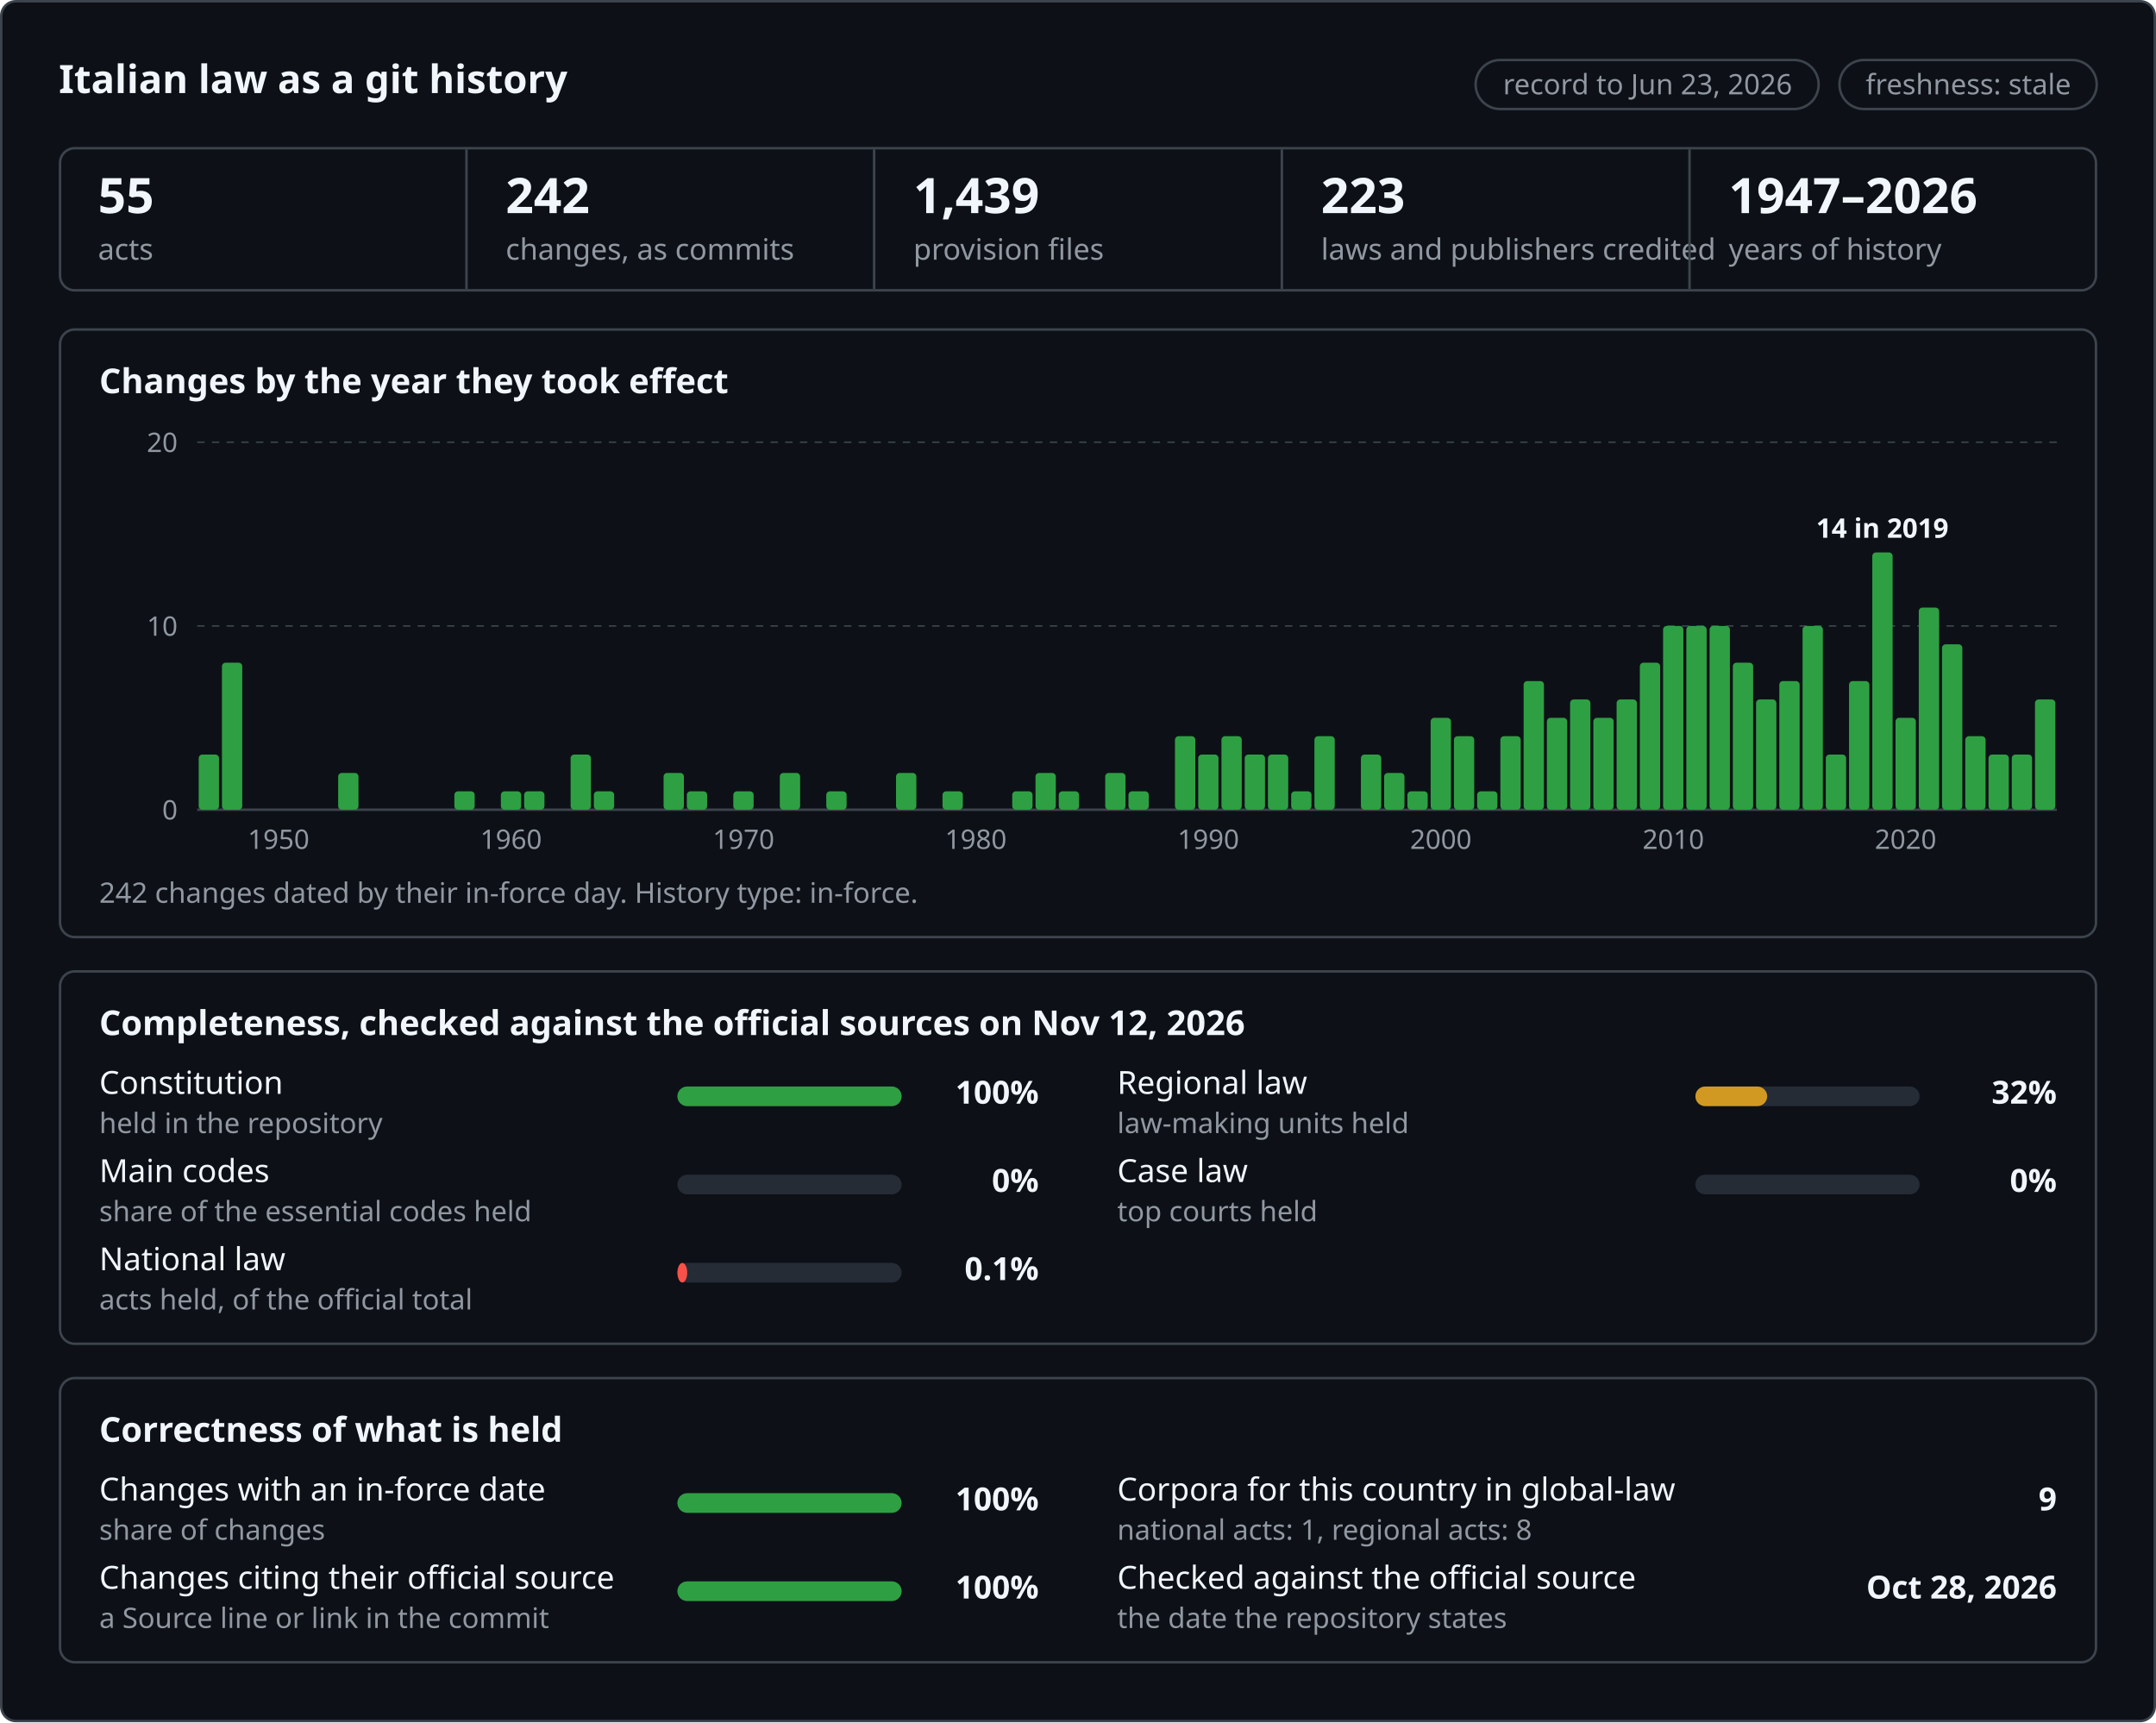
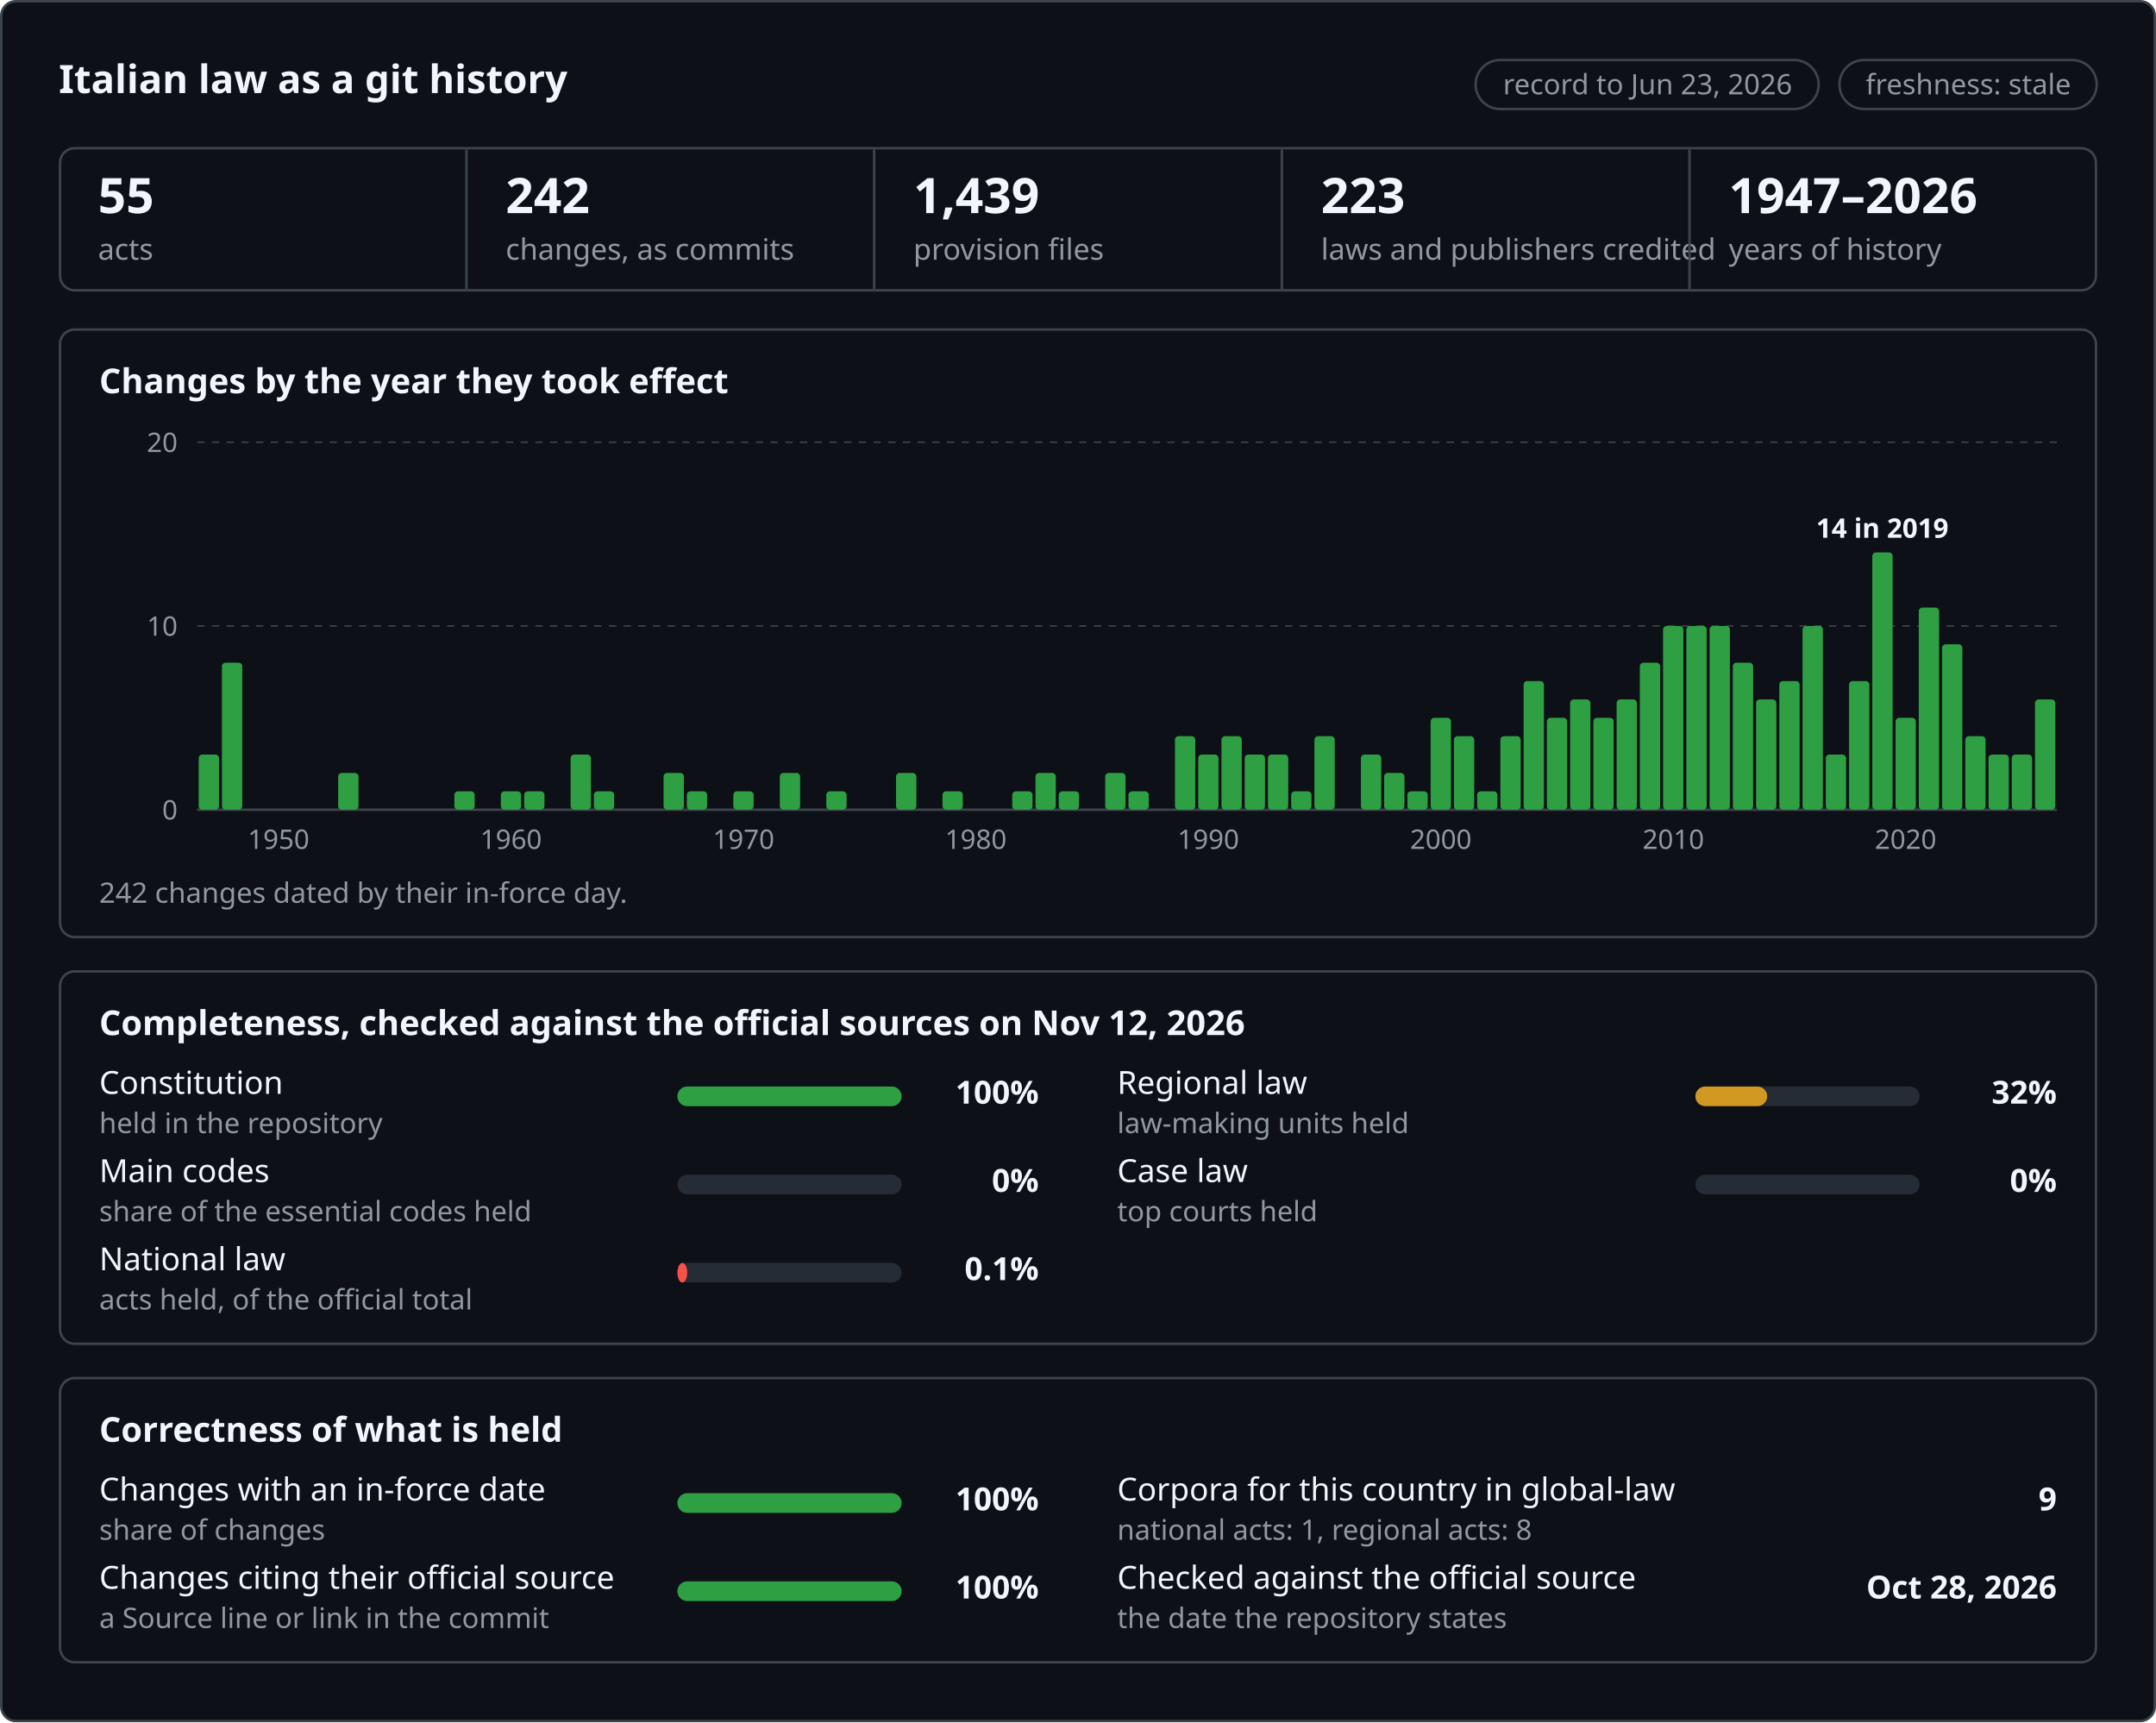
<svg xmlns="http://www.w3.org/2000/svg" width="880" height="703" viewBox="0 0 880 703" font-family="-apple-system,BlinkMacSystemFont,Segoe UI,Noto Sans,Helvetica,Arial,sans-serif">
  <rect x="0.5" y="0.5" width="879" height="702" rx="6" fill="#0d1117" stroke="#3d444d" />
  <text x="24" y="38" font-size="16" font-weight="600" fill="#f0f6fc">Italian law as a git history</text>
  <rect x="602.3" y="24.5" width="140" height="20" rx="10" fill="none" stroke="#3d444d" />
  <text x="672.5" y="38.5" font-size="11.5" font-weight="500" text-anchor="middle" fill="#9198a1">record to Jun 23, 2026</text>
  <rect x="750.8" y="24.5" width="105" height="20" rx="10" fill="none" stroke="#3d444d" />
  <text x="803.4" y="38.5" font-size="11.5" font-weight="500" text-anchor="middle" fill="#9198a1">freshness: stale</text>
  <rect x="24.5" y="60.5" width="831" height="58" rx="6" fill="#0d1117" stroke="#3d444d" />
  <text x="40.0" y="87" font-size="20" font-weight="600" fill="#f0f6fc">55</text>
  <text x="40.0" y="106" font-size="12" fill="#9198a1">acts</text>
  <line x1="190.4" y1="61" x2="190.4" y2="118" stroke="#3d444d" />
  <text x="206.4" y="87" font-size="20" font-weight="600" fill="#f0f6fc">242</text>
  <text x="206.4" y="106" font-size="12" fill="#9198a1">changes, as commits</text>
  <line x1="356.8" y1="61" x2="356.8" y2="118" stroke="#3d444d" />
  <text x="372.8" y="87" font-size="20" font-weight="600" fill="#f0f6fc">1,439</text>
  <text x="372.8" y="106" font-size="12" fill="#9198a1">provision files</text>
  <line x1="523.2" y1="61" x2="523.2" y2="118" stroke="#3d444d" />
  <text x="539.2" y="87" font-size="20" font-weight="600" fill="#f0f6fc">223</text>
  <text x="539.2" y="106" font-size="12" fill="#9198a1" textLength="142" lengthAdjust="spacingAndGlyphs">laws and publishers credited</text>
  <line x1="689.6" y1="61" x2="689.6" y2="118" stroke="#3d444d" />
  <text x="705.6" y="87" font-size="20" font-weight="600" fill="#f0f6fc">1947–2026</text>
  <text x="705.6" y="106" font-size="12" fill="#9198a1">years of history</text>
  <rect x="24.5" y="134.5" width="831" height="248" rx="6" fill="#0d1117" stroke="#3d444d" />
  <text x="40.5" y="160.5" font-size="14" font-weight="600" fill="#f0f6fc">Changes by the year they took effect</text>
  <line x1="80.5" y1="330.5" x2="839.5" y2="330.5" stroke="#3d444d" stroke-width="1" />
  <text x="72.5" y="334.5" font-size="11" text-anchor="end" fill="#9198a1">0</text>
  <line x1="80.5" y1="255.5" x2="839.5" y2="255.5" stroke="#3d444d" stroke-width="0.6" stroke-dasharray="3 3" />
  <text x="72.5" y="259.5" font-size="11" text-anchor="end" fill="#9198a1">10</text>
  <line x1="80.5" y1="180.5" x2="839.5" y2="180.5" stroke="#3d444d" stroke-width="0.6" stroke-dasharray="3 3" />
  <text x="72.5" y="184.5" font-size="11" text-anchor="end" fill="#9198a1">20</text>
  <rect x="81.10" y="308.0" width="8.29" height="22.5" rx="1.5" fill="#2ea043" />
  <rect x="90.59" y="270.5" width="8.29" height="60.0" rx="1.5" fill="#2ea043" />
  <text x="113.7" y="346.5" font-size="11" text-anchor="middle" fill="#9198a1">1950</text>
  <rect x="138.03" y="315.5" width="8.29" height="15.0" rx="1.5" fill="#2ea043" />
  <rect x="185.46" y="323.0" width="8.29" height="7.5" rx="1.5" fill="#2ea043" />
  <rect x="204.44" y="323.0" width="8.29" height="7.5" rx="1.5" fill="#2ea043" />
  <text x="208.6" y="346.5" font-size="11" text-anchor="middle" fill="#9198a1">1960</text>
  <rect x="213.93" y="323.0" width="8.29" height="7.5" rx="1.5" fill="#2ea043" />
  <rect x="232.90" y="308.0" width="8.29" height="22.5" rx="1.5" fill="#2ea043" />
  <rect x="242.39" y="323.0" width="8.29" height="7.5" rx="1.5" fill="#2ea043" />
  <rect x="270.85" y="315.5" width="8.29" height="15.0" rx="1.5" fill="#2ea043" />
  <rect x="280.34" y="323.0" width="8.29" height="7.5" rx="1.5" fill="#2ea043" />
  <rect x="299.31" y="323.0" width="8.29" height="7.5" rx="1.5" fill="#2ea043" />
  <text x="303.5" y="346.5" font-size="11" text-anchor="middle" fill="#9198a1">1970</text>
  <rect x="318.29" y="315.5" width="8.29" height="15.0" rx="1.5" fill="#2ea043" />
  <rect x="337.26" y="323.0" width="8.29" height="7.5" rx="1.5" fill="#2ea043" />
  <rect x="365.73" y="315.5" width="8.29" height="15.0" rx="1.5" fill="#2ea043" />
  <rect x="384.70" y="323.0" width="8.29" height="7.5" rx="1.5" fill="#2ea043" />
  <text x="398.3" y="346.5" font-size="11" text-anchor="middle" fill="#9198a1">1980</text>
  <rect x="413.16" y="323.0" width="8.29" height="7.5" rx="1.5" fill="#2ea043" />
  <rect x="422.65" y="315.5" width="8.29" height="15.0" rx="1.5" fill="#2ea043" />
  <rect x="432.14" y="323.0" width="8.29" height="7.5" rx="1.5" fill="#2ea043" />
  <rect x="451.11" y="315.5" width="8.29" height="15.0" rx="1.5" fill="#2ea043" />
  <rect x="460.60" y="323.0" width="8.29" height="7.5" rx="1.5" fill="#2ea043" />
  <rect x="479.58" y="300.5" width="8.29" height="30.0" rx="1.5" fill="#2ea043" />
  <rect x="489.06" y="308.0" width="8.29" height="22.5" rx="1.5" fill="#2ea043" />
  <text x="493.2" y="346.5" font-size="11" text-anchor="middle" fill="#9198a1">1990</text>
  <rect x="498.55" y="300.5" width="8.29" height="30.0" rx="1.5" fill="#2ea043" />
  <rect x="508.04" y="308.0" width="8.29" height="22.5" rx="1.5" fill="#2ea043" />
  <rect x="517.52" y="308.0" width="8.29" height="22.5" rx="1.5" fill="#2ea043" />
  <rect x="527.01" y="323.0" width="8.29" height="7.5" rx="1.5" fill="#2ea043" />
  <rect x="536.50" y="300.5" width="8.29" height="30.0" rx="1.5" fill="#2ea043" />
  <rect x="555.48" y="308.0" width="8.29" height="22.5" rx="1.5" fill="#2ea043" />
  <rect x="564.96" y="315.5" width="8.29" height="15.0" rx="1.5" fill="#2ea043" />
  <rect x="574.45" y="323.0" width="8.29" height="7.5" rx="1.5" fill="#2ea043" />
  <rect x="583.94" y="293.0" width="8.29" height="37.5" rx="1.5" fill="#2ea043" />
  <text x="588.1" y="346.5" font-size="11" text-anchor="middle" fill="#9198a1">2000</text>
  <rect x="593.43" y="300.5" width="8.29" height="30.0" rx="1.5" fill="#2ea043" />
  <rect x="602.91" y="323.0" width="8.29" height="7.5" rx="1.5" fill="#2ea043" />
  <rect x="612.40" y="300.5" width="8.29" height="30.0" rx="1.5" fill="#2ea043" />
  <rect x="621.89" y="278.0" width="8.29" height="52.5" rx="1.5" fill="#2ea043" />
  <rect x="631.38" y="293.0" width="8.29" height="37.5" rx="1.5" fill="#2ea043" />
  <rect x="640.86" y="285.5" width="8.29" height="45.0" rx="1.5" fill="#2ea043" />
  <rect x="650.35" y="293.0" width="8.29" height="37.5" rx="1.5" fill="#2ea043" />
  <rect x="659.84" y="285.5" width="8.29" height="45.0" rx="1.5" fill="#2ea043" />
  <rect x="669.33" y="270.5" width="8.29" height="60.0" rx="1.5" fill="#2ea043" />
  <rect x="678.81" y="255.5" width="8.29" height="75.0" rx="1.5" fill="#2ea043" />
  <text x="683.0" y="346.5" font-size="11" text-anchor="middle" fill="#9198a1">2010</text>
  <rect x="688.30" y="255.5" width="8.29" height="75.0" rx="1.5" fill="#2ea043" />
  <rect x="697.79" y="255.5" width="8.29" height="75.0" rx="1.5" fill="#2ea043" />
  <rect x="707.28" y="270.5" width="8.29" height="60.0" rx="1.5" fill="#2ea043" />
  <rect x="716.76" y="285.5" width="8.29" height="45.0" rx="1.5" fill="#2ea043" />
  <rect x="726.25" y="278.0" width="8.29" height="52.5" rx="1.5" fill="#2ea043" />
  <rect x="735.74" y="255.5" width="8.29" height="75.0" rx="1.5" fill="#2ea043" />
  <rect x="745.23" y="308.0" width="8.29" height="22.5" rx="1.5" fill="#2ea043" />
  <rect x="754.71" y="278.0" width="8.29" height="52.5" rx="1.5" fill="#2ea043" />
  <rect x="764.20" y="225.5" width="8.29" height="105.0" rx="1.5" fill="#2ea043" />
  <text x="768.3" y="219.5" font-size="11" font-weight="600" text-anchor="middle" fill="#f0f6fc">14 in 2019</text>
  <rect x="773.69" y="293.0" width="8.29" height="37.5" rx="1.5" fill="#2ea043" />
  <text x="777.8" y="346.5" font-size="11" text-anchor="middle" fill="#9198a1">2020</text>
  <rect x="783.18" y="248.0" width="8.29" height="82.5" rx="1.5" fill="#2ea043" />
  <rect x="792.66" y="263.0" width="8.29" height="67.5" rx="1.5" fill="#2ea043" />
  <rect x="802.15" y="300.5" width="8.29" height="30.0" rx="1.5" fill="#2ea043" />
  <rect x="811.64" y="308.0" width="8.29" height="22.5" rx="1.5" fill="#2ea043" />
  <rect x="821.13" y="308.0" width="8.29" height="22.5" rx="1.5" fill="#2ea043" />
  <rect x="830.61" y="285.5" width="8.29" height="45.0" rx="1.5" fill="#2ea043" />
-   <text x="40.5" y="368.5" font-size="11.5" fill="#9198a1">242 changes dated by their in-force day. History type: in-force.</text>
+   <text x="40.5" y="368.5" font-size="11.5" fill="#9198a1">242 changes dated by their in-force day.</text>
  <rect x="24.5" y="396.5" width="831" height="152" rx="6" fill="#0d1117" stroke="#3d444d" />
  <text x="40.5" y="422.5" font-size="14" font-weight="600" fill="#f0f6fc">Completeness, checked against the official sources on Nov 12, 2026</text>
  <text x="40.5" y="446.5" font-size="13" fill="#f0f6fc">Constitution</text>
  <text x="40.5" y="462.5" font-size="11.5" fill="#9198a1">held in the repository</text>
  <g>
    <rect x="276.5" y="443.5" width="91.5" height="8" rx="4" fill="#262c36" />
    <rect x="276.5" y="443.5" width="91.5" height="8" rx="4" fill="#2ea043" />
  </g>
  <text x="424.0" y="450.5" font-size="13" font-weight="600" text-anchor="end" fill="#f0f6fc">100%</text>
  <text x="40.5" y="482.5" font-size="13" fill="#f0f6fc">Main codes</text>
  <text x="40.5" y="498.5" font-size="11.5" fill="#9198a1">share of the essential codes held</text>
  <g>
    <rect x="276.5" y="479.5" width="91.5" height="8" rx="4" fill="#262c36" />
  </g>
  <text x="424.0" y="486.5" font-size="13" font-weight="600" text-anchor="end" fill="#f0f6fc">0%</text>
  <text x="40.5" y="518.5" font-size="13" fill="#f0f6fc">National law</text>
  <text x="40.5" y="534.5" font-size="11.5" fill="#9198a1">acts held, of the official total</text>
  <g>
    <rect x="276.5" y="515.5" width="91.5" height="8" rx="4" fill="#262c36" />
    <rect x="276.5" y="515.5" width="4.0" height="8" rx="4" fill="#f85149" />
  </g>
  <text x="424.0" y="522.5" font-size="13" font-weight="600" text-anchor="end" fill="#f0f6fc">0.1%</text>
  <text x="456.0" y="446.5" font-size="13" fill="#f0f6fc">Regional law</text>
  <text x="456.0" y="462.5" font-size="11.5" fill="#9198a1">law-making units held</text>
  <g>
    <rect x="692.0" y="443.5" width="91.5" height="8" rx="4" fill="#262c36" />
    <rect x="692.0" y="443.5" width="29.3" height="8" rx="4" fill="#d29922" />
  </g>
  <text x="839.5" y="450.5" font-size="13" font-weight="600" text-anchor="end" fill="#f0f6fc">32%</text>
  <text x="456.0" y="482.5" font-size="13" fill="#f0f6fc">Case law</text>
  <text x="456.0" y="498.5" font-size="11.5" fill="#9198a1">top courts held</text>
  <g>
    <rect x="692.0" y="479.5" width="91.5" height="8" rx="4" fill="#262c36" />
  </g>
  <text x="839.5" y="486.5" font-size="13" font-weight="600" text-anchor="end" fill="#f0f6fc">0%</text>
  <rect x="24.5" y="562.5" width="831" height="116" rx="6" fill="#0d1117" stroke="#3d444d" />
  <text x="40.5" y="588.5" font-size="14" font-weight="600" fill="#f0f6fc">Correctness of what is held</text>
  <text x="40.5" y="612.5" font-size="13" fill="#f0f6fc">Changes with an in-force date</text>
  <text x="40.5" y="628.5" font-size="11.5" fill="#9198a1">share of changes</text>
  <g>
    <rect x="276.5" y="609.5" width="91.5" height="8" rx="4" fill="#262c36" />
    <rect x="276.5" y="609.5" width="91.5" height="8" rx="4" fill="#2ea043" />
  </g>
  <text x="424.0" y="616.5" font-size="13" font-weight="600" text-anchor="end" fill="#f0f6fc">100%</text>
  <text x="40.5" y="648.5" font-size="13" fill="#f0f6fc">Changes citing their official source</text>
  <text x="40.5" y="664.5" font-size="11.5" fill="#9198a1">a Source line or link in the commit</text>
  <g>
    <rect x="276.5" y="645.5" width="91.5" height="8" rx="4" fill="#262c36" />
    <rect x="276.5" y="645.5" width="91.5" height="8" rx="4" fill="#2ea043" />
  </g>
  <text x="424.0" y="652.5" font-size="13" font-weight="600" text-anchor="end" fill="#f0f6fc">100%</text>
  <text x="456.0" y="612.5" font-size="13" fill="#f0f6fc">Corpora for this country in global-law</text>
  <text x="456.0" y="628.5" font-size="11.5" fill="#9198a1">national acts: 1, regional acts: 8</text>
  <text x="839.5" y="616.5" font-size="13" font-weight="600" text-anchor="end" fill="#f0f6fc">9</text>
  <text x="456.0" y="648.5" font-size="13" fill="#f0f6fc">Checked against the official source</text>
  <text x="456.0" y="664.5" font-size="11.5" fill="#9198a1">the date the repository states</text>
  <text x="839.5" y="652.5" font-size="13" font-weight="600" text-anchor="end" fill="#f0f6fc">Oct 28, 2026</text>
</svg>
